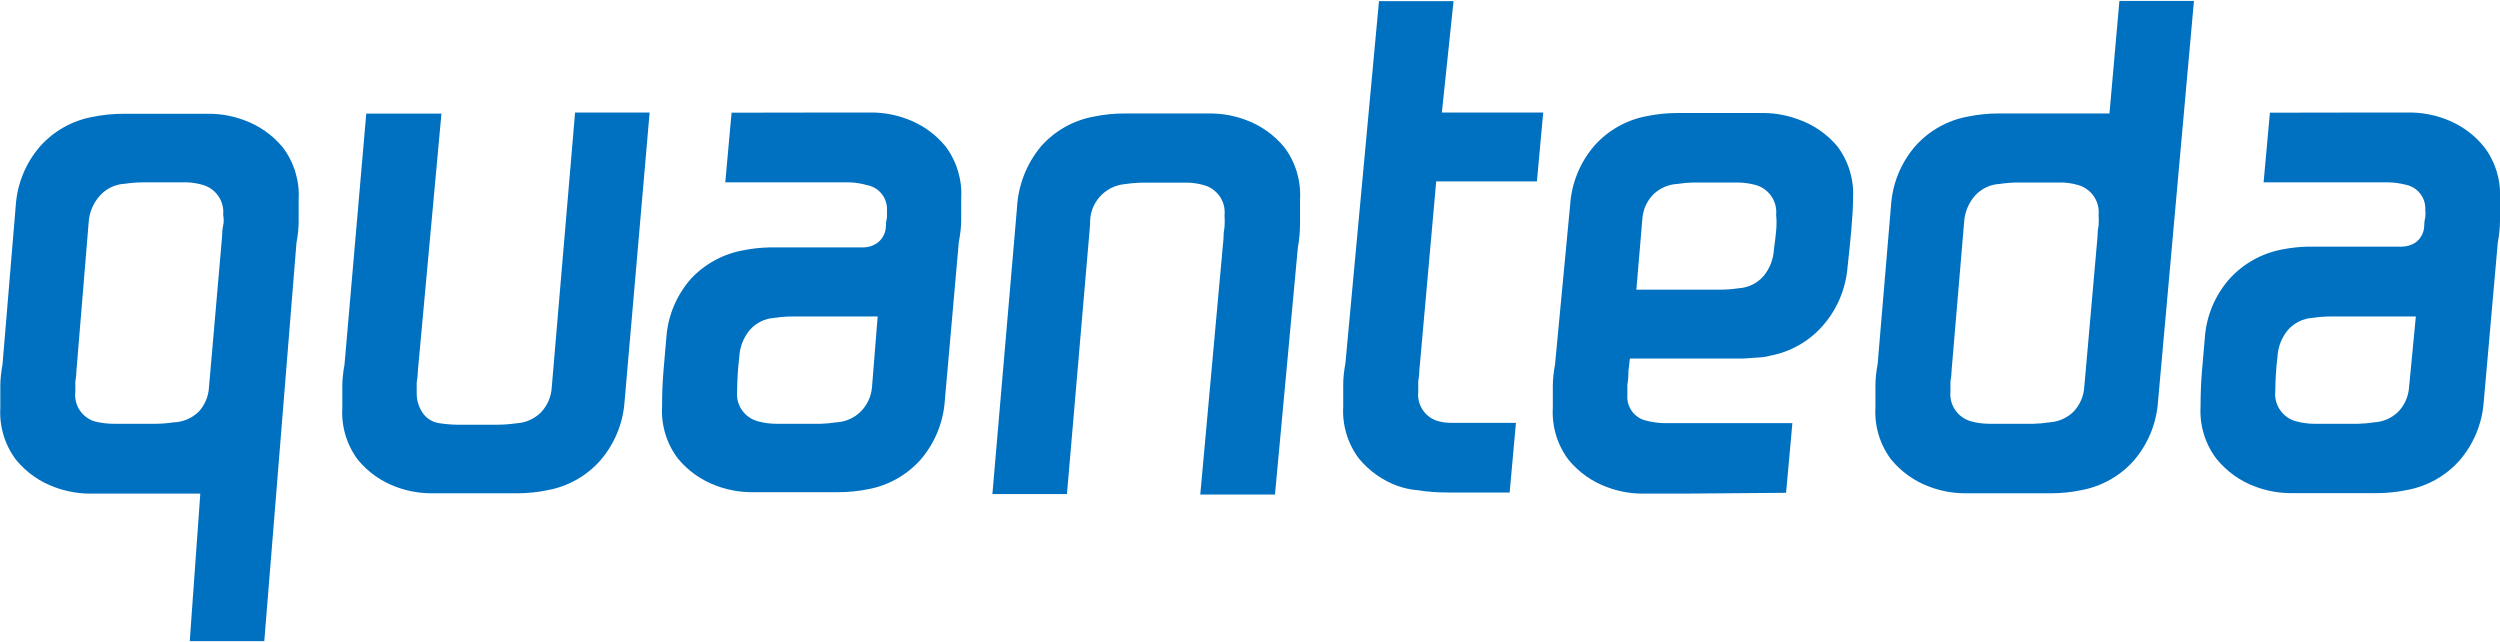
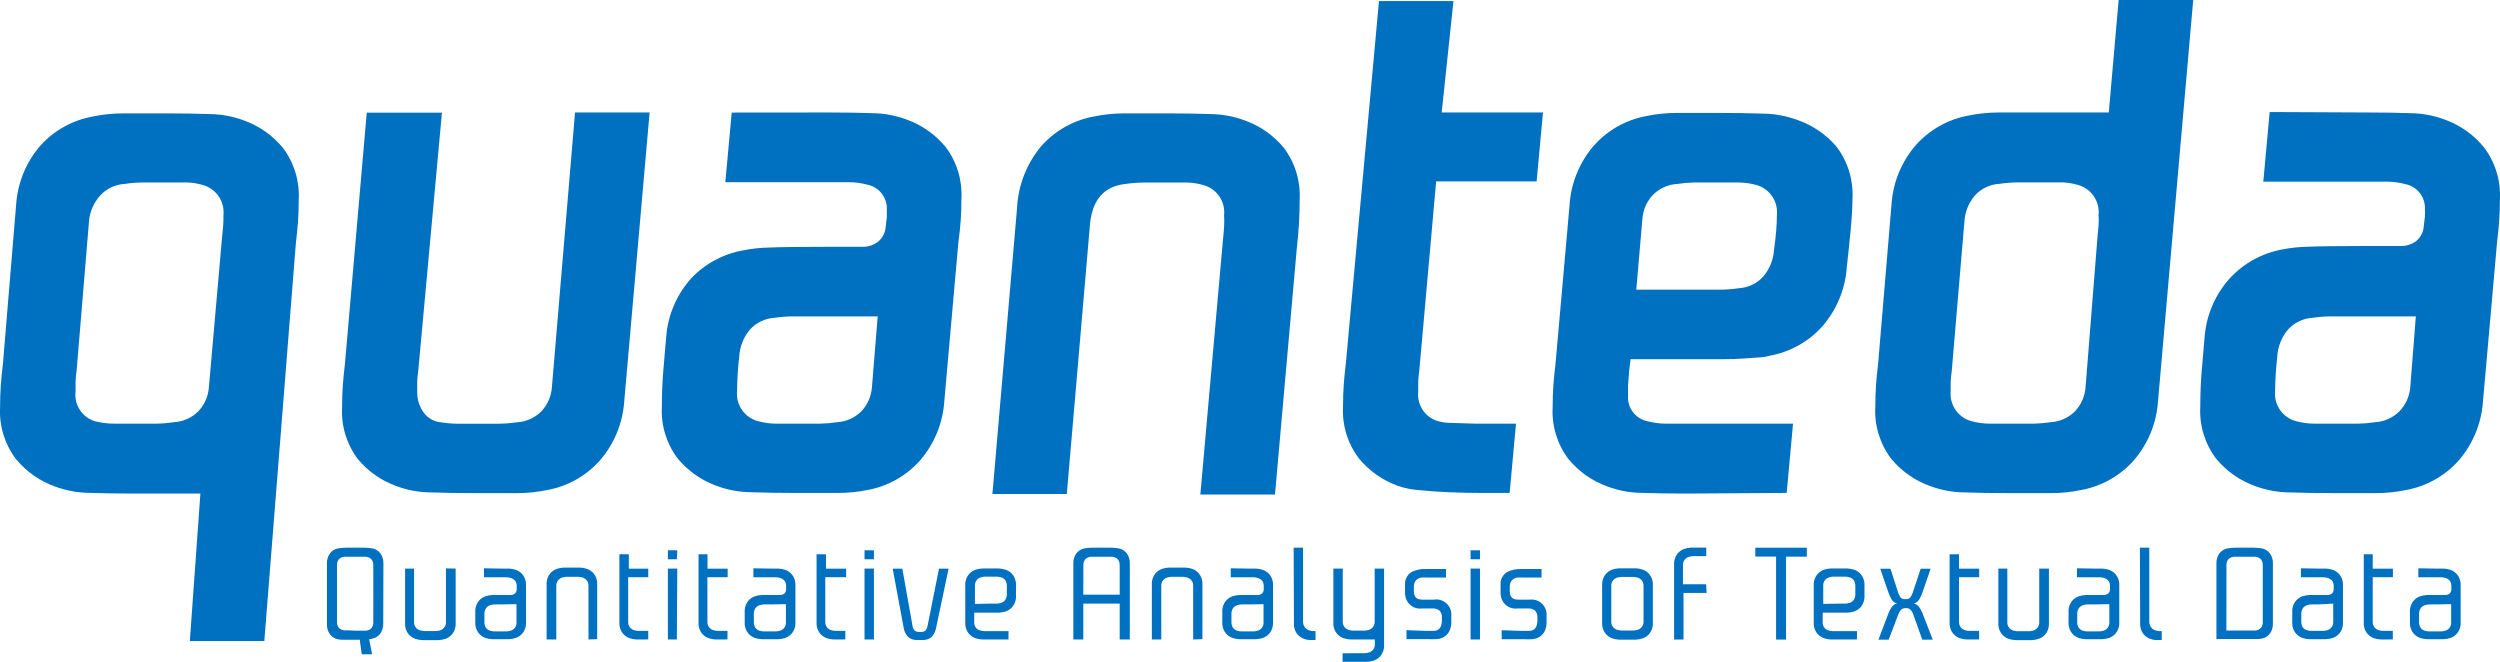
- <svg xmlns="http://www.w3.org/2000/svg" width="158.63" height="40.68" viewBox="0 0 158.63 40.68">
+ <svg xmlns="http://www.w3.org/2000/svg" width="278.94" height="73.84" viewBox="0 0 278.94 73.84">
  <defs>
    <style>.a{fill:#0070c0;}</style>
  </defs>
-   <path class="a" d="M21.14,48.11H16.41l.67-9.36H12.86q-1.56,0-2.84,0a6.43,6.43,0,0,1-2.16-.4,5.69,5.69,0,0,1-2.47-1.74,5,5,0,0,1-1-3.3q0-.76,0-1.38t.14-1.38l.84-10.08a6.39,6.39,0,0,1,1.54-3.75,5.88,5.88,0,0,1,3.32-1.87,9.67,9.67,0,0,1,2-.2H14.9q1.56,0,2.81,0a6.4,6.4,0,0,1,2.14.4,5.69,5.69,0,0,1,2.47,1.74,5,5,0,0,1,1,3.3q0,.76,0,1.38t-.14,1.38ZM18.46,22.46q0-.4.07-.72t0-.67a1.79,1.79,0,0,0-1.34-1.92,4,4,0,0,0-.94-.15H13.43a8.27,8.27,0,0,0-1.14.09,2.27,2.27,0,0,0-1.56.73A2.79,2.79,0,0,0,10,21.49l-.78,9.46q0,.31-.07.69v.65a1.75,1.75,0,0,0,1.23,1.88,5,5,0,0,0,1.25.15h2.61a8.18,8.18,0,0,0,1.14-.09A2.38,2.38,0,0,0,17,33.53,2.49,2.49,0,0,0,17.63,32Z" transform="translate(-4.37 -7.43)" />
-   <path class="a" d="M40.86,14.57h4.73L44,32.91a6.4,6.4,0,0,1-1.55,3.75,5.88,5.88,0,0,1-3.32,1.87,9.46,9.46,0,0,1-1.94.2H34.52q-1.56,0-2.84,0a6.43,6.43,0,0,1-2.16-.4,5.69,5.69,0,0,1-2.43-1.71,5,5,0,0,1-1-3.3q0-.76,0-1.38t.14-1.38l1.38-15.92h4.77l-1.5,16.37q0,.31-.07.69v.65a2.2,2.2,0,0,0,.36,1.25,1.52,1.52,0,0,0,1,.67,8.22,8.22,0,0,0,1.21.11h2.48a8.92,8.92,0,0,0,1.27-.09,2.38,2.38,0,0,0,1.56-.69A2.49,2.49,0,0,0,39.38,32Z" transform="translate(-4.37 -7.43)" />
-   <path class="a" d="M56.94,14.57q1.56,0,2.81,0a6.4,6.4,0,0,1,2.14.4,5.69,5.69,0,0,1,2.47,1.74,5,5,0,0,1,1,3.3q0,.76,0,1.38t-.15,1.38l-.89,10.08a6.4,6.4,0,0,1-1.54,3.75,5.88,5.88,0,0,1-3.32,1.87,9.46,9.46,0,0,1-1.92.19H54.85q-1.56,0-2.84,0a6.43,6.43,0,0,1-2.16-.4,5.69,5.69,0,0,1-2.47-1.74,5,5,0,0,1-1-3.3q0-1.21.09-2.27l.18-2.08a6.31,6.31,0,0,1,1.56-3.75,6,6,0,0,1,3.33-1.81,9.45,9.45,0,0,1,1.63-.18q1,0,3.55,0h2.41a1.59,1.59,0,0,0,.94-.31,1.35,1.35,0,0,0,.51-1q0-.31.07-.57v-.47a1.54,1.54,0,0,0-1.25-1.6A4.58,4.58,0,0,0,58.25,19H50.39l.4-4.42Zm3.12,12.94H54.69a8.4,8.4,0,0,0-1.18.09,2.27,2.27,0,0,0-1.56.76,2.89,2.89,0,0,0-.67,1.71,20,20,0,0,0-.14,2.18,1.79,1.79,0,0,0,1.35,1.92,4.45,4.45,0,0,0,1.14.15h2.79a7.58,7.58,0,0,0,1-.09A2.38,2.38,0,0,0,59,33.53,2.49,2.49,0,0,0,59.7,32Z" transform="translate(-4.37 -7.43)" />
-   <path class="a" d="M82,22.6q0-.4.07-.78a5.92,5.92,0,0,0,0-.73,1.79,1.79,0,0,0-1.34-1.92,4,4,0,0,0-1-.15H76.91a8.27,8.27,0,0,0-1.14.09,2.43,2.43,0,0,0-2.23,2.54L72.07,38.78H67.34L68.9,20.62a6.61,6.61,0,0,1,1.54-3.92,5.88,5.88,0,0,1,3.32-1.87,9.67,9.67,0,0,1,2-.2h2.68q1.56,0,2.81,0a6.4,6.4,0,0,1,2.14.4,5.69,5.69,0,0,1,2.47,1.74,5,5,0,0,1,1,3.3q0,.76,0,1.54t-.14,1.54L85.27,38.81H80.53Z" transform="translate(-4.37 -7.43)" />
-   <path class="a" d="M91.87,7.5h4.73l-.74,7.07h6.43l-.4,4.37H95.5l-1.07,12q0,.31-.07.69v.65a1.75,1.75,0,0,0,1.25,1.87,3.12,3.12,0,0,0,.89.11l1.47,0h2.59l-.4,4.42H98.35q-1,0-2.08,0t-1.89-.14a5.12,5.12,0,0,1-1.31-.27,5.69,5.69,0,0,1-2.47-1.74,5,5,0,0,1-1-3.3q0-.76,0-1.38t.14-1.38Z" transform="translate(-4.37 -7.43)" />
-   <path class="a" d="M111.32,38.75q-1.56,0-2.81,0a6.36,6.36,0,0,1-2.14-.4,5.69,5.69,0,0,1-2.47-1.74,5,5,0,0,1-1-3.3q0-.76,0-1.38t.14-1.38L104,20.42a6.39,6.39,0,0,1,1.54-3.75,5.88,5.88,0,0,1,3.32-1.87,9.55,9.55,0,0,1,1.94-.2h2.66q1.56,0,2.84,0a6.46,6.46,0,0,1,2.16.4,5.69,5.69,0,0,1,2.49,1.71,5,5,0,0,1,1,3.3q0,.76-.11,2t-.24,2.37A6.4,6.4,0,0,1,120,28.13,5.88,5.88,0,0,1,116.69,30a3.16,3.16,0,0,1-.69.11l-1,.07q-.57,0-1.43,0h-5.78l-.09.76q0,.49-.07.92v.65a1.54,1.54,0,0,0,1.24,1.62,4.55,4.55,0,0,0,1.14.15h8.09l-.4,4.42Zm-3.12-12.94h5.32a8.31,8.31,0,0,0,1.18-.09,2.27,2.27,0,0,0,1.56-.76,2.9,2.9,0,0,0,.67-1.71q.09-.63.14-1.18t0-1a1.79,1.79,0,0,0-1.33-1.91,4.49,4.49,0,0,0-1.14-.15h-2.79a7.67,7.67,0,0,0-1,.09,2.38,2.38,0,0,0-1.56.69,2.48,2.48,0,0,0-.67,1.54Z" transform="translate(-4.37 -7.43)" />
-   <path class="a" d="M141.3,32.91a6.4,6.4,0,0,1-1.54,3.75,5.88,5.88,0,0,1-3.32,1.87,9.46,9.46,0,0,1-1.94.2h-2.66q-1.56,0-2.84,0a6.43,6.43,0,0,1-2.16-.4,5.69,5.69,0,0,1-2.47-1.74,5,5,0,0,1-1-3.3q0-.76,0-1.38t.14-1.38l.85-10.08a6.39,6.39,0,0,1,1.54-3.75,5.88,5.88,0,0,1,3.32-1.87,9.67,9.67,0,0,1,2-.2h7l.63-7.14h4.73Zm-3.84-10.44q0-.4.07-.72a5,5,0,0,0,0-.67,1.79,1.79,0,0,0-1.34-1.92,4,4,0,0,0-1-.15H132.4a8.27,8.27,0,0,0-1.14.09,2.27,2.27,0,0,0-1.56.73A2.79,2.79,0,0,0,129,21.5l-.8,9.46q0,.31-.07.67v.63a1.79,1.79,0,0,0,1.33,1.91,4.45,4.45,0,0,0,1.14.15h2.79a7.58,7.58,0,0,0,1-.09,2.38,2.38,0,0,0,1.56-.69,2.49,2.49,0,0,0,.67-1.54Z" transform="translate(-4.37 -7.43)" />
-   <path class="a" d="M154.54,14.57q1.56,0,2.81,0a6.4,6.4,0,0,1,2.14.4A5.69,5.69,0,0,1,162,16.76a5,5,0,0,1,1,3.3q0,.76,0,1.38t-.14,1.38l-.89,10.08a6.4,6.4,0,0,1-1.54,3.75,5.88,5.88,0,0,1-3.32,1.87,9.46,9.46,0,0,1-1.94.2h-2.66q-1.56,0-2.84,0a6.43,6.43,0,0,1-2.16-.4A5.69,5.69,0,0,1,145,36.53a5,5,0,0,1-1-3.3q0-1.21.09-2.27l.18-2.08a6.31,6.31,0,0,1,1.56-3.75,6,6,0,0,1,3.34-1.87,9.45,9.45,0,0,1,1.63-.18q1,0,3.55,0h2.41a1.59,1.59,0,0,0,.92-.29,1.35,1.35,0,0,0,.51-1q0-.31.07-.57a2.39,2.39,0,0,0,0-.47,1.54,1.54,0,0,0-1.25-1.6,4.58,4.58,0,0,0-1.14-.15H148l.4-4.42Zm3.12,12.94h-5.37a8.4,8.4,0,0,0-1.18.09,2.27,2.27,0,0,0-1.56.76,2.89,2.89,0,0,0-.67,1.71,19.94,19.94,0,0,0-.14,2.18,1.79,1.79,0,0,0,1.35,1.92,4.45,4.45,0,0,0,1.14.15H154a7.58,7.58,0,0,0,1-.09,2.38,2.38,0,0,0,1.56-.69,2.49,2.49,0,0,0,.67-1.54Z" transform="translate(-4.37 -7.43)" />
+   <path class="a" d="M30.56,81.53H22.25l1.18-16.46H16q-2.75,0-5-.08a11.3,11.3,0,0,1-3.8-.71,10,10,0,0,1-4.35-3.06,8.79,8.79,0,0,1-1.77-5.8q0-1.33.08-2.43t.24-2.43L2.87,32.83a11.23,11.23,0,0,1,2.71-6.59A10.34,10.34,0,0,1,11.42,23a17,17,0,0,1,3.45-.35h4.71q2.74,0,4.94.08a11.25,11.25,0,0,1,3.77.71,10,10,0,0,1,4.35,3.06,8.8,8.8,0,0,1,1.76,5.8q0,1.33-.08,2.43t-.24,2.43Zm-4.71-45.1q.08-.71.12-1.26T26,34a3.15,3.15,0,0,0-2.35-3.37A6.94,6.94,0,0,0,22,30.36H17a14.55,14.55,0,0,0-2,.16,4,4,0,0,0-2.75,1.29A4.9,4.9,0,0,0,11,34.71L9.62,51.34q-.08.55-.12,1.22V53.7A3.08,3.08,0,0,0,11.66,57a8.83,8.83,0,0,0,2.2.27h4.59a14.38,14.38,0,0,0,2-.16,4.19,4.19,0,0,0,2.75-1.22,4.38,4.38,0,0,0,1.18-2.71Z" transform="translate(-1.07 -10)" />
+   <path class="a" d="M65.23,22.55h8.32L70.72,54.79A11.25,11.25,0,0,1,68,61.38a10.34,10.34,0,0,1-5.84,3.29,16.64,16.64,0,0,1-3.41.35H54.08q-2.75,0-5-.08a11.3,11.3,0,0,1-3.8-.71,10,10,0,0,1-4.28-3,8.79,8.79,0,0,1-1.76-5.8q0-1.33.08-2.43t.24-2.43l2.43-28h8.39L47.74,51.34q-.08.55-.12,1.22V53.7a3.86,3.86,0,0,0,.63,2.2A2.67,2.67,0,0,0,50,57.08a14.46,14.46,0,0,0,2.12.2h4.36a15.69,15.69,0,0,0,2.24-.16,4.19,4.19,0,0,0,2.75-1.22,4.38,4.38,0,0,0,1.18-2.71Z" transform="translate(-1.07 -10)" />
+   <path class="a" d="M93.52,22.55q2.74,0,4.94.08a11.26,11.26,0,0,1,3.77.71,10,10,0,0,1,4.35,3.06,8.8,8.8,0,0,1,1.76,5.8q0,1.33-.08,2.43T108,37.06l-1.57,17.73a11.25,11.25,0,0,1-2.71,6.59,10.34,10.34,0,0,1-5.84,3.29A16.64,16.64,0,0,1,94.5,65H89.83q-2.75,0-5-.08a11.3,11.3,0,0,1-3.8-.71,10,10,0,0,1-4.35-3.06,8.79,8.79,0,0,1-1.76-5.8q0-2.12.16-4l.31-3.65a11.1,11.1,0,0,1,2.75-6.59A10.53,10.53,0,0,1,84,37.93a16.61,16.61,0,0,1,2.86-.31q1.84-.08,6.24-.08h4.24A2.79,2.79,0,0,0,99,37a2.37,2.37,0,0,0,.9-1.76q.08-.55.12-1v-.82a2.71,2.71,0,0,0-2.2-2.82,8.06,8.06,0,0,0-2-.27H82l.71-7.77ZM99,45.3H89.56a14.77,14.77,0,0,0-2.08.16,4,4,0,0,0-2.75,1.33,5.09,5.09,0,0,0-1.18,3,35.12,35.12,0,0,0-.24,3.84A3.15,3.15,0,0,0,85.68,57a7.83,7.83,0,0,0,2,.27h4.91a13.32,13.32,0,0,0,1.84-.16,4.19,4.19,0,0,0,2.75-1.22,4.38,4.38,0,0,0,1.18-2.71Z" transform="translate(-1.07 -10)" />
+   <path class="a" d="M137.53,36.67q.08-.71.12-1.37a10.41,10.41,0,0,0,0-1.29,3.15,3.15,0,0,0-2.35-3.37,6.94,6.94,0,0,0-1.69-.27h-5a14.55,14.55,0,0,0-2,.16q-3.53.39-3.92,4.47l-2.59,30.12H111.8l2.75-31.93a11.62,11.62,0,0,1,2.71-6.9A10.34,10.34,0,0,1,123.1,23a17,17,0,0,1,3.45-.35h4.71q2.75,0,4.94.08a11.26,11.26,0,0,1,3.77.71,10,10,0,0,1,4.35,3.06,8.8,8.8,0,0,1,1.76,5.8q0,1.33-.08,2.71t-.24,2.71l-2.43,27.46H135Z" transform="translate(-1.07 -10)" />
+   <path class="a" d="M154.93,10.12h8.31l-1.31,12.43h11.3l-.71,7.69H161.31l-1.88,21.1q-.08.55-.12,1.22V53.7a3.08,3.08,0,0,0,2.2,3.29,5.48,5.48,0,0,0,1.57.2l2.59.08h4.55L169.51,65h-3.18q-1.84,0-3.65-.08t-3.33-.24a9,9,0,0,1-2.31-.47,10,10,0,0,1-4.35-3.06,8.79,8.79,0,0,1-1.77-5.8q0-1.33.08-2.43t.24-2.43Z" transform="translate(-1.07 -10)" />
+   <path class="a" d="M189.13,65.07q-2.75,0-4.94-.08a11.19,11.19,0,0,1-3.77-.71,10,10,0,0,1-4.35-3.06,8.79,8.79,0,0,1-1.76-5.8q0-1.33.08-2.43t.24-2.43l1.57-17.73a11.23,11.23,0,0,1,2.71-6.59,10.34,10.34,0,0,1,5.84-3.29,16.8,16.8,0,0,1,3.41-.35h4.67q2.75,0,5,.08a11.36,11.36,0,0,1,3.8.71,10,10,0,0,1,4.37,3,8.8,8.8,0,0,1,1.76,5.8q0,1.33-.2,3.45t-.43,4.16a11.25,11.25,0,0,1-2.71,6.59,10.34,10.34,0,0,1-5.84,3.29,5.56,5.56,0,0,1-1.22.2l-1.69.12q-1,.08-2.51.08H183l-.16,1.33q-.08.86-.12,1.61v1.14A2.71,2.71,0,0,0,184.9,57a8,8,0,0,0,2,.27h14.23L200.42,65Zm-5.49-22.75H193a14.61,14.61,0,0,0,2.08-.16,4,4,0,0,0,2.75-1.33,5.1,5.1,0,0,0,1.18-3q.16-1.1.24-2.08t.08-1.76A3.15,3.15,0,0,0,197,30.63a7.89,7.89,0,0,0-2-.27h-4.91a13.48,13.48,0,0,0-1.84.16,4.19,4.19,0,0,0-2.75,1.22,4.36,4.36,0,0,0-1.18,2.71Z" transform="translate(-1.07 -10)" />
+   <path class="a" d="M241.85,54.79a11.25,11.25,0,0,1-2.71,6.59,10.34,10.34,0,0,1-5.84,3.29,16.63,16.63,0,0,1-3.41.35h-4.67q-2.75,0-5-.08a11.3,11.3,0,0,1-3.8-.71,10,10,0,0,1-4.35-3.06,8.79,8.79,0,0,1-1.76-5.8q0-1.33.08-2.43t.24-2.43l1.49-17.73a11.23,11.23,0,0,1,2.71-6.59,10.34,10.34,0,0,1,5.84-3.29,17,17,0,0,1,3.45-.35h12.24L237.46,10h8.32ZM235.1,36.43q.08-.71.12-1.26a8.71,8.71,0,0,0,0-1.18,3.15,3.15,0,0,0-2.35-3.37,6.94,6.94,0,0,0-1.69-.27h-5a14.55,14.55,0,0,0-2,.16,4,4,0,0,0-2.75,1.29,4.9,4.9,0,0,0-1.18,2.94l-1.41,16.63q-.08.55-.12,1.18v1.1A3.15,3.15,0,0,0,221.07,57a7.83,7.83,0,0,0,2,.27H228a13.32,13.32,0,0,0,1.84-.16,4.19,4.19,0,0,0,2.75-1.22,4.38,4.38,0,0,0,1.18-2.71Z" transform="translate(-1.07 -10)" />
+   <path class="a" d="M265.13,22.55q2.75,0,4.94.08a11.25,11.25,0,0,1,3.77.71,10,10,0,0,1,4.35,3.06A8.8,8.8,0,0,1,280,32.2q0,1.33-.08,2.43t-.24,2.43l-1.57,17.73a11.25,11.25,0,0,1-2.71,6.59,10.34,10.34,0,0,1-5.84,3.29,16.64,16.64,0,0,1-3.41.35h-4.67q-2.75,0-5-.08a11.3,11.3,0,0,1-3.8-.71,10,10,0,0,1-4.35-3.06,8.79,8.79,0,0,1-1.76-5.8q0-2.12.16-4l.31-3.65a11.1,11.1,0,0,1,2.75-6.59,10.53,10.53,0,0,1,5.88-3.29,16.61,16.61,0,0,1,2.86-.31q1.84-.08,6.24-.08H269a2.79,2.79,0,0,0,1.61-.51,2.37,2.37,0,0,0,.9-1.76q.08-.55.12-1a4.2,4.2,0,0,0,0-.82,2.71,2.71,0,0,0-2.2-2.82,8.06,8.06,0,0,0-2-.27H253.6l.71-7.77Zm5.49,22.75h-9.45a14.77,14.77,0,0,0-2.08.16,4,4,0,0,0-2.75,1.33,5.09,5.09,0,0,0-1.18,3,35.06,35.06,0,0,0-.24,3.84A3.15,3.15,0,0,0,257.29,57a7.83,7.83,0,0,0,2,.27h4.91a13.32,13.32,0,0,0,1.84-.16,4.19,4.19,0,0,0,2.75-1.22A4.38,4.38,0,0,0,270,53.18Z" transform="translate(-1.07 -10)" />
+   <path class="a" d="M43.83,79.58a1.79,1.79,0,0,1-.34,1.13,1.47,1.47,0,0,1-.88.55l-.35.06L42.59,83H41.43l-.22-1.62H39.13l-.36-.05a1.47,1.47,0,0,1-.88-.55,1.79,1.79,0,0,1-.34-1.13V72.87a1.79,1.79,0,0,1,.34-1.13,1.47,1.47,0,0,1,.88-.55,5.79,5.79,0,0,1,.84-.08h2.18a5.8,5.8,0,0,1,.84.08,1.47,1.47,0,0,1,.88.55,1.79,1.79,0,0,1,.34,1.13Zm-3.15.79h1.24a1,1,0,0,0,.61-.3,1.09,1.09,0,0,0,.19-.71V73.13a1.09,1.09,0,0,0-.19-.71,1,1,0,0,0-.61-.3H39.47a1,1,0,0,0-.61.3,1.09,1.09,0,0,0-.19.71v6.19a1.09,1.09,0,0,0,.19.71,1,1,0,0,0,.61.3h.59Z" transform="translate(-1.07 -10)" />
+   <path class="a" d="M51.91,73.44v6.31a1.82,1.82,0,0,1-.38,1,1.73,1.73,0,0,1-.76.53,2.86,2.86,0,0,1-.75.14H48.16a2.85,2.85,0,0,1-.75-.14,1.73,1.73,0,0,1-.76-.53,1.82,1.82,0,0,1-.38-1V73.44h1v4.61q0,.32,0,.59t0,.48q0,.21,0,.3a.92.92,0,0,0,.69.92,1.57,1.57,0,0,0,.45.07h1.28a1.58,1.58,0,0,0,.45-.07.92.92,0,0,0,.69-.92v-6Z" transform="translate(-1.07 -10)" />
+   <path class="a" d="M56.94,73.44h.93a2.87,2.87,0,0,1,.75.14,1.73,1.73,0,0,1,.76.53,1.82,1.82,0,0,1,.38,1v4.54a1.82,1.82,0,0,1-.38,1,1.73,1.73,0,0,1-.76.53,2.87,2.87,0,0,1-.76.14H56a2.87,2.87,0,0,1-.76-.14,1.73,1.73,0,0,1-.76-.53,1.82,1.82,0,0,1-.38-1,2.77,2.77,0,0,1,0-.39v-.78a3.13,3.13,0,0,1,0-.42,1.82,1.82,0,0,1,.38-1,1.73,1.73,0,0,1,.76-.53,2.89,2.89,0,0,1,.77-.14h2a.87.87,0,0,0,.5-.15.65.65,0,0,0,.21-.57V75.4a.92.92,0,0,0-.18-.61,1.06,1.06,0,0,0-.51-.31,1.64,1.64,0,0,0-.46-.07H55.07v-1Zm0,4h-.66a1.65,1.65,0,0,0-.47.07.91.91,0,0,0-.5.33,1.14,1.14,0,0,0-.19.58,2.08,2.08,0,0,0,0,.26v.54a2.21,2.21,0,0,0,0,.27,1.15,1.15,0,0,0,.18.57.88.88,0,0,0,.49.32,1.62,1.62,0,0,0,.46.07h1.3a1.62,1.62,0,0,0,.46-.07.91.91,0,0,0,.69-.86V77.41Z" transform="translate(-1.07 -10)" />
+   <path class="a" d="M66.73,81.35v-6a.92.92,0,0,0-.69-.92,1.6,1.6,0,0,0-.45-.07H64.28a1.6,1.6,0,0,0-.45.07.92.92,0,0,0-.69.92v6H62.06V75a1.82,1.82,0,0,1,.38-1,1.73,1.73,0,0,1,.76-.53,2.85,2.85,0,0,1,.75-.14h1.86a2.86,2.86,0,0,1,.75.14,1.73,1.73,0,0,1,.76.53,1.82,1.82,0,0,1,.38,1v6.31Z" transform="translate(-1.07 -10)" />
+   <path class="a" d="M73,81.35h-.93a2.85,2.85,0,0,1-.75-.14,1.73,1.73,0,0,1-.76-.53,1.82,1.82,0,0,1-.38-1V71.84h1.05v1.61H73.4v.95H71.16v5a.92.92,0,0,0,.69.92,1.62,1.62,0,0,0,.46.07H73.4v.95Z" transform="translate(-1.07 -10)" />
+   <path class="a" d="M76.59,72.4h-1v-1h1.05Zm0,8.95h-1V73.44h1.05Z" transform="translate(-1.07 -10)" />
+   <path class="a" d="M81.83,81.35H80.9a2.85,2.85,0,0,1-.75-.14,1.73,1.73,0,0,1-.76-.53,1.82,1.82,0,0,1-.38-1V71.84h1v1.61h2.25v.95H80v5a.92.92,0,0,0,.69.92,1.62,1.62,0,0,0,.46.07h1.09v.95Z" transform="translate(-1.07 -10)" />
+   <path class="a" d="M87,73.44h.93a2.87,2.87,0,0,1,.75.14,1.73,1.73,0,0,1,.76.53,1.82,1.82,0,0,1,.38,1v4.54a1.82,1.82,0,0,1-.38,1,1.73,1.73,0,0,1-.76.53,2.87,2.87,0,0,1-.76.14H86.06a2.87,2.87,0,0,1-.76-.14,1.73,1.73,0,0,1-.76-.53,1.82,1.82,0,0,1-.38-1,2.77,2.77,0,0,1,0-.39v-.78a3.13,3.13,0,0,1,0-.42,1.82,1.82,0,0,1,.38-1,1.73,1.73,0,0,1,.76-.53,2.89,2.89,0,0,1,.77-.14h2a.87.87,0,0,0,.5-.15.65.65,0,0,0,.21-.57V75.4a.92.92,0,0,0-.18-.61,1.06,1.06,0,0,0-.51-.31,1.64,1.64,0,0,0-.46-.07H85.13v-1Zm0,4h-.66a1.65,1.65,0,0,0-.47.07.91.91,0,0,0-.5.33,1.14,1.14,0,0,0-.19.58,2.08,2.08,0,0,0,0,.26v.54a2.21,2.21,0,0,0,0,.27,1.15,1.15,0,0,0,.18.57.88.88,0,0,0,.49.32,1.62,1.62,0,0,0,.46.07h1.3a1.62,1.62,0,0,0,.46-.07.91.91,0,0,0,.69-.86q0-.48,0-1.11v-1Z" transform="translate(-1.07 -10)" />
+   <path class="a" d="M95,81.35h-.93a2.85,2.85,0,0,1-.75-.14,1.73,1.73,0,0,1-.76-.53,1.82,1.82,0,0,1-.38-1V71.84h1.05v1.61h2.25v.95H93.15v5a.92.92,0,0,0,.69.92,1.62,1.62,0,0,0,.46.07h1.09v.95Z" transform="translate(-1.07 -10)" />
+   <path class="a" d="M98.58,72.4H97.53v-1h1.05Zm0,8.95H97.53V73.44h1.05Z" transform="translate(-1.07 -10)" />
+   <path class="a" d="M103.44,81.41a1.48,1.48,0,0,1-1.05-.34,2,2,0,0,1-.51-1.13l-1.21-6.49h1.08l1.12,6.3a1.19,1.19,0,0,0,.23.59.77.77,0,0,0,.58.17h.1a.74.74,0,0,0,.57-.17,1.34,1.34,0,0,0,.23-.59l1.26-6.3h1.07l-1.37,6.49a2.14,2.14,0,0,1-.52,1.13,1.45,1.45,0,0,1-1,.34Z" transform="translate(-1.07 -10)" />
+   <path class="a" d="M113.59,81.35h-2.93a2.86,2.86,0,0,1-.75-.14,1.73,1.73,0,0,1-.76-.53,1.82,1.82,0,0,1-.38-1V75.1a1.82,1.82,0,0,1,.38-1,1.73,1.73,0,0,1,.76-.53,2.87,2.87,0,0,1,.76-.14h1.86a2.87,2.87,0,0,1,.76.14,1.73,1.73,0,0,1,.76.53,1.82,1.82,0,0,1,.38,1,2.81,2.81,0,0,1,0,.39v.78a3.17,3.17,0,0,1,0,.42,1.82,1.82,0,0,1-.38,1,1.73,1.73,0,0,1-.76.53,2.89,2.89,0,0,1-.77.14h-2.75v1.07a.88.88,0,0,0,.69.92,1.62,1.62,0,0,0,.46.07h2.68Zm-2-4h.66a1.63,1.63,0,0,0,.47-.07.91.91,0,0,0,.5-.33,1.14,1.14,0,0,0,.19-.58,2.12,2.12,0,0,0,0-.26v-.54a2.27,2.27,0,0,0,0-.27,1.15,1.15,0,0,0-.18-.57.89.89,0,0,0-.49-.32,1.64,1.64,0,0,0-.46-.07H111a1.64,1.64,0,0,0-.46.07.91.91,0,0,0-.69.86v2.11Z" transform="translate(-1.07 -10)" />
+   <path class="a" d="M126,81.35v-4h-4.06v4h-1.11V72.87a1.79,1.79,0,0,1,.34-1.13,1.47,1.47,0,0,1,.88-.55,5.79,5.79,0,0,1,.84-.08h2.18a5.79,5.79,0,0,1,.84.08,1.47,1.47,0,0,1,.88.55,1.79,1.79,0,0,1,.34,1.13v8.48Zm-4.06-5H126V73.13a1.09,1.09,0,0,0-.19-.71,1,1,0,0,0-.61-.3h-2.45a1,1,0,0,0-.61.3,1.09,1.09,0,0,0-.19.71Z" transform="translate(-1.07 -10)" />
+   <path class="a" d="M134.2,81.35v-6a.92.92,0,0,0-.69-.92,1.6,1.6,0,0,0-.45-.07h-1.28a1.6,1.6,0,0,0-.45.07.92.92,0,0,0-.69.92v6h-1.05V75a1.82,1.82,0,0,1,.38-1,1.73,1.73,0,0,1,.76-.53,2.85,2.85,0,0,1,.75-.14h1.86a2.86,2.86,0,0,1,.75.14,1.73,1.73,0,0,1,.76.53,1.82,1.82,0,0,1,.38,1v6.31Z" transform="translate(-1.07 -10)" />
+   <path class="a" d="M140.29,73.44h.93a2.87,2.87,0,0,1,.75.14,1.73,1.73,0,0,1,.76.53,1.82,1.82,0,0,1,.38,1v4.54a1.82,1.82,0,0,1-.38,1,1.73,1.73,0,0,1-.76.53,2.87,2.87,0,0,1-.76.14h-1.86a2.87,2.87,0,0,1-.76-.14,1.73,1.73,0,0,1-.76-.53,1.82,1.82,0,0,1-.38-1,2.77,2.77,0,0,1,0-.39v-.78a3.13,3.13,0,0,1,0-.42,1.82,1.82,0,0,1,.38-1,1.73,1.73,0,0,1,.76-.53,2.89,2.89,0,0,1,.77-.14h2a.87.87,0,0,0,.5-.15.65.65,0,0,0,.21-.57V75.4a.92.92,0,0,0-.18-.61,1.06,1.06,0,0,0-.51-.31,1.64,1.64,0,0,0-.46-.07h-2.53v-1Zm0,4h-.66a1.65,1.65,0,0,0-.47.07.91.91,0,0,0-.5.33,1.14,1.14,0,0,0-.19.58,2.08,2.08,0,0,0,0,.26v.54a2.21,2.21,0,0,0,0,.27,1.15,1.15,0,0,0,.18.57.88.88,0,0,0,.49.32,1.62,1.62,0,0,0,.46.07h1.3a1.62,1.62,0,0,0,.46-.07.91.91,0,0,0,.69-.86V77.41Z" transform="translate(-1.07 -10)" />
+   <path class="a" d="M145.41,71.11h1.05v8.06a2.08,2.08,0,0,0,0,.26,1,1,0,0,0,.72.92,1.55,1.55,0,0,0,.31.06h.36v1h-.69a2,2,0,0,1-.57-.12,1.72,1.72,0,0,1-.78-.54,1.8,1.8,0,0,1-.37-1V78.8Z" transform="translate(-1.07 -10)" />
+   <path class="a" d="M152.67,82.88h.65a1.64,1.64,0,0,0,.46-.07.92.92,0,0,0,.69-.92v-.54h-2.74a2.85,2.85,0,0,1-.75-.14,1.73,1.73,0,0,1-.76-.53,1.82,1.82,0,0,1-.38-1V73.44h1.05v5.93a.92.92,0,0,0,.69.92,1.59,1.59,0,0,0,.45.07h1.28a1.59,1.59,0,0,0,.45-.07.92.92,0,0,0,.69-.92V73.44h1.05v8.73a1.82,1.82,0,0,1-.38,1,1.73,1.73,0,0,1-.76.53,2.87,2.87,0,0,1-.75.14h-2.74v-.95Z" transform="translate(-1.07 -10)" />
+   <path class="a" d="M160.1,80.39h1a.82.82,0,0,0,.69-.41,1.73,1.73,0,0,0,.16-.76v-.29a1.06,1.06,0,0,0-.26-.8,1.23,1.23,0,0,0-.85-.24h-1.09a1.65,1.65,0,0,1-1.84-1.21,2.36,2.36,0,0,1-.07-.4v-.94a3.4,3.4,0,0,1,0-.39,1.56,1.56,0,0,1,.77-1.15,3.25,3.25,0,0,1,1.52-.31h2.28v.95H160.3a4.51,4.51,0,0,0-.59,0,1,1,0,0,0-.68.34,1.23,1.23,0,0,0-.21.75v.38a1.37,1.37,0,0,0,.12.61.66.66,0,0,0,.46.34,2.1,2.1,0,0,0,.4.05H161a1.69,1.69,0,0,1,2,1.84v.63a2.19,2.19,0,0,1-.23,1.07,1.65,1.65,0,0,1-.63.64,1.85,1.85,0,0,1-.74.22,9.16,9.16,0,0,1-.93,0H158v-1Z" transform="translate(-1.07 -10)" />
+   <path class="a" d="M166.2,72.4h-1.05v-1h1.05Zm0,8.95h-1.05V73.44h1.05Z" transform="translate(-1.07 -10)" />
+   <path class="a" d="M170.76,80.39h1a.82.82,0,0,0,.69-.41,1.73,1.73,0,0,0,.16-.76v-.29a1.06,1.06,0,0,0-.26-.8,1.23,1.23,0,0,0-.85-.24h-1.09a1.65,1.65,0,0,1-1.84-1.21,2.36,2.36,0,0,1-.07-.4v-.94a3.4,3.4,0,0,1,0-.39,1.56,1.56,0,0,1,.77-1.15,3.25,3.25,0,0,1,1.52-.31h2.28v.95H171a4.51,4.51,0,0,0-.59,0,1,1,0,0,0-.68.34,1.23,1.23,0,0,0-.21.75v.38a1.37,1.37,0,0,0,.12.61.66.66,0,0,0,.46.34,2.1,2.1,0,0,0,.4.05h1.19a1.69,1.69,0,0,1,1.94,1.85v.63a2.19,2.19,0,0,1-.23,1.07,1.65,1.65,0,0,1-.63.64,1.85,1.85,0,0,1-.74.22,9.16,9.16,0,0,1-.93,0h-2.48v-1Z" transform="translate(-1.07 -10)" />
+   <path class="a" d="M182.66,81.37h-.93a2.87,2.87,0,0,1-.76-.14,1.73,1.73,0,0,1-.76-.53,1.82,1.82,0,0,1-.38-1V75.08a1.82,1.82,0,0,1,.38-1,1.73,1.73,0,0,1,.76-.53,2.87,2.87,0,0,1,.76-.14h1.86a2.87,2.87,0,0,1,.76.14,1.73,1.73,0,0,1,.76.53,1.82,1.82,0,0,1,.38,1V79.7a1.82,1.82,0,0,1-.38,1,1.73,1.73,0,0,1-.76.53,2.87,2.87,0,0,1-.76.14Zm0-7H182a1.63,1.63,0,0,0-.46.07.92.92,0,0,0-.69.92v4a.92.92,0,0,0,.69.92,1.62,1.62,0,0,0,.46.07h1.3a1.62,1.62,0,0,0,.46-.07.92.92,0,0,0,.69-.92v-4a.92.92,0,0,0-.69-.92,1.63,1.63,0,0,0-.46-.07Z" transform="translate(-1.07 -10)" />
+   <path class="a" d="M191.49,76.16h-2.58v5.2h-1.05V72.77a1.82,1.82,0,0,1,.38-1,1.73,1.73,0,0,1,.76-.53,2.86,2.86,0,0,1,.75-.14h1.7v.95H190a1.64,1.64,0,0,0-.46.07.92.92,0,0,0-.69.92q0,.19,0,.53t0,.69v.93h2.58Z" transform="translate(-1.07 -10)" />
+   <path class="a" d="M196.92,71.11h5.75v1h-2.32v9.25h-1.11V72.1h-2.32Z" transform="translate(-1.07 -10)" />
+   <path class="a" d="M208.26,81.35h-2.93a2.86,2.86,0,0,1-.75-.14,1.73,1.73,0,0,1-.76-.53,1.82,1.82,0,0,1-.38-1V75.1a1.82,1.82,0,0,1,.38-1,1.73,1.73,0,0,1,.76-.53,2.87,2.87,0,0,1,.76-.14h1.86a2.87,2.87,0,0,1,.76.14,1.73,1.73,0,0,1,.76.53,1.82,1.82,0,0,1,.38,1,2.81,2.81,0,0,1,0,.39v.78a3.17,3.17,0,0,1,0,.42,1.82,1.82,0,0,1-.38,1,1.73,1.73,0,0,1-.76.53,2.89,2.89,0,0,1-.77.14h-2.75v1.07a.88.88,0,0,0,.69.92,1.62,1.62,0,0,0,.46.07h2.68Zm-2-4h.66a1.63,1.63,0,0,0,.47-.07.91.91,0,0,0,.5-.33,1.14,1.14,0,0,0,.19-.58,2.12,2.12,0,0,0,0-.26v-.54a2.27,2.27,0,0,0,0-.27,1.15,1.15,0,0,0-.18-.57.89.89,0,0,0-.49-.32,1.64,1.64,0,0,0-.46-.07h-1.3a1.64,1.64,0,0,0-.46.07.91.91,0,0,0-.69.86v2.11Z" transform="translate(-1.07 -10)" />
+   <path class="a" d="M211.8,78.37a3,3,0,0,1,.36-.66,1,1,0,0,1,.58-.38h0a.89.89,0,0,1-.58-.4,3.44,3.44,0,0,1-.38-.8l-.92-2.67H212l.86,2.66a1.66,1.66,0,0,0,.26.53.61.61,0,0,0,.51.2h.09a.59.59,0,0,0,.5-.2,2,2,0,0,0,.27-.53l.88-2.66h1.11l-.92,2.67a3.51,3.51,0,0,1-.37.79.93.93,0,0,1-.59.41h0a1,1,0,0,1,.58.38,2.72,2.72,0,0,1,.37.66l1.17,3h-1.17l-1-2.8a1.37,1.37,0,0,0-.31-.53.65.65,0,0,0-.48-.19h-.09a.68.68,0,0,0-.49.19,1.32,1.32,0,0,0-.31.53l-1.07,2.8h-1.14Z" transform="translate(-1.07 -10)" />
+   <path class="a" d="M221.42,81.35h-.93a2.85,2.85,0,0,1-.75-.14,1.73,1.73,0,0,1-.76-.53,1.82,1.82,0,0,1-.38-1q0-.29,0-.89t0-1.42V71.84h1.05v1.61h2.25v.95h-2.25v5a.92.92,0,0,0,.69.92,1.62,1.62,0,0,0,.46.07h1.09v.95Z" transform="translate(-1.07 -10)" />
+   <path class="a" d="M229.68,73.44v6.31a1.82,1.82,0,0,1-.38,1,1.73,1.73,0,0,1-.76.53,2.86,2.86,0,0,1-.75.14h-1.86a2.85,2.85,0,0,1-.75-.14,1.73,1.73,0,0,1-.76-.53,1.82,1.82,0,0,1-.38-1q0-.29,0-.89t0-1.42v-4h1v6a.92.92,0,0,0,.69.92,1.57,1.57,0,0,0,.45.07h1.28a1.58,1.58,0,0,0,.45-.07.92.92,0,0,0,.69-.92v-6Z" transform="translate(-1.07 -10)" />
+   <path class="a" d="M234.71,73.44h.93a2.87,2.87,0,0,1,.75.14,1.73,1.73,0,0,1,.76.53,1.82,1.82,0,0,1,.38,1q0,.15,0,.42t0,.59q0,.32,0,.66V78q0,.34,0,.66t0,.58v.41a1.82,1.82,0,0,1-.38,1,1.73,1.73,0,0,1-.76.53,2.87,2.87,0,0,1-.76.14h-1.86a2.87,2.87,0,0,1-.76-.14,1.73,1.73,0,0,1-.76-.53,1.82,1.82,0,0,1-.38-1,2.77,2.77,0,0,1,0-.39v-.78a3.13,3.13,0,0,1,0-.42,1.82,1.82,0,0,1,.38-1,1.73,1.73,0,0,1,.76-.53,2.89,2.89,0,0,1,.77-.14h2a.87.87,0,0,0,.5-.15.65.65,0,0,0,.21-.57V75.4a.92.92,0,0,0-.18-.61,1.06,1.06,0,0,0-.51-.31,1.64,1.64,0,0,0-.46-.07h-2.53v-1Zm0,4H234a1.65,1.65,0,0,0-.47.07.91.91,0,0,0-.5.33,1.14,1.14,0,0,0-.19.58,2.08,2.08,0,0,0,0,.26v.54a2.21,2.21,0,0,0,0,.27,1.15,1.15,0,0,0,.18.57.88.88,0,0,0,.49.32,1.62,1.62,0,0,0,.46.07h1.3a1.62,1.62,0,0,0,.46-.07.91.91,0,0,0,.69-.86q0-.48,0-1.11v-1Z" transform="translate(-1.07 -10)" />
+   <path class="a" d="M239.83,71.11h1.05v8.06a2.08,2.08,0,0,0,0,.26,1,1,0,0,0,.72.92,1.55,1.55,0,0,0,.31.06h.36v1h-.69a2,2,0,0,1-.57-.12,1.72,1.72,0,0,1-.78-.54,1.8,1.8,0,0,1-.37-1V78.8Z" transform="translate(-1.07 -10)" />
+   <path class="a" d="M248.37,81.35V72.87a1.79,1.79,0,0,1,.34-1.13,1.47,1.47,0,0,1,.88-.55,5.79,5.79,0,0,1,.84-.08h2.18a5.79,5.79,0,0,1,.84.08,1.47,1.47,0,0,1,.88.55,1.79,1.79,0,0,1,.34,1.13v6.7a1.79,1.79,0,0,1-.34,1.13,1.47,1.47,0,0,1-.88.55l-.36.05H248.4Zm1.11-1h3.26a1,1,0,0,0,.61-.3,1.09,1.09,0,0,0,.19-.71V73.13a1.09,1.09,0,0,0-.19-.71,1,1,0,0,0-.61-.3h-2.45a1,1,0,0,0-.61.3,1.09,1.09,0,0,0-.19.71Z" transform="translate(-1.07 -10)" />
+   <path class="a" d="M259.67,73.44h.93a2.87,2.87,0,0,1,.75.14,1.73,1.73,0,0,1,.76.53,1.82,1.82,0,0,1,.38,1v4.54a1.82,1.82,0,0,1-.38,1,1.73,1.73,0,0,1-.76.53,2.87,2.87,0,0,1-.76.14h-1.86a2.87,2.87,0,0,1-.76-.14,1.73,1.73,0,0,1-.76-.53,1.82,1.82,0,0,1-.38-1,2.77,2.77,0,0,1,0-.39v-.78a3.13,3.13,0,0,1,0-.42,1.82,1.82,0,0,1,.38-1,1.73,1.73,0,0,1,.76-.53,2.89,2.89,0,0,1,.77-.14h2a.87.87,0,0,0,.5-.15.65.65,0,0,0,.21-.57V75.4a.92.92,0,0,0-.18-.61,1.06,1.06,0,0,0-.51-.31,1.64,1.64,0,0,0-.46-.07H257.8v-1Zm0,4H259a1.65,1.65,0,0,0-.47.07.91.91,0,0,0-.5.33,1.14,1.14,0,0,0-.19.58,2.08,2.08,0,0,0,0,.26v.54a2.21,2.21,0,0,0,0,.27A1.15,1.15,0,0,0,258,80a.88.88,0,0,0,.49.32,1.62,1.62,0,0,0,.46.07h1.3a1.62,1.62,0,0,0,.46-.07.91.91,0,0,0,.69-.86V77.35Z" transform="translate(-1.07 -10)" />
+   <path class="a" d="M267.63,81.35h-.93a2.85,2.85,0,0,1-.75-.14,1.73,1.73,0,0,1-.76-.53,1.82,1.82,0,0,1-.38-1V71.84h1v1.61h2.25v.95h-2.25v5a.92.92,0,0,0,.69.92,1.62,1.62,0,0,0,.46.07h1.09v.95Z" transform="translate(-1.07 -10)" />
+   <path class="a" d="M272.8,73.44h.93a2.87,2.87,0,0,1,.75.14,1.73,1.73,0,0,1,.76.53,1.82,1.82,0,0,1,.38,1v4.54a1.82,1.82,0,0,1-.38,1,1.73,1.73,0,0,1-.76.53,2.87,2.87,0,0,1-.76.14h-1.86a2.87,2.87,0,0,1-.76-.14,1.73,1.73,0,0,1-.76-.53,1.82,1.82,0,0,1-.38-1,2.77,2.77,0,0,1,0-.39v-.78a3.13,3.13,0,0,1,0-.42,1.82,1.82,0,0,1,.38-1,1.73,1.73,0,0,1,.76-.53,2.89,2.89,0,0,1,.77-.14h2a.87.87,0,0,0,.5-.15.65.65,0,0,0,.21-.57V75.4a.92.92,0,0,0-.18-.61,1.06,1.06,0,0,0-.51-.31,1.64,1.64,0,0,0-.46-.07h-2.53v-1Zm0,4h-.66a1.65,1.65,0,0,0-.47.07.91.91,0,0,0-.5.33,1.14,1.14,0,0,0-.19.58,2.08,2.08,0,0,0,0,.26v.54a2.21,2.21,0,0,0,0,.27,1.15,1.15,0,0,0,.18.57.88.88,0,0,0,.49.32,1.62,1.62,0,0,0,.46.07h1.3a1.62,1.62,0,0,0,.46-.07.91.91,0,0,0,.69-.86V77.41Z" transform="translate(-1.07 -10)" />
</svg>
